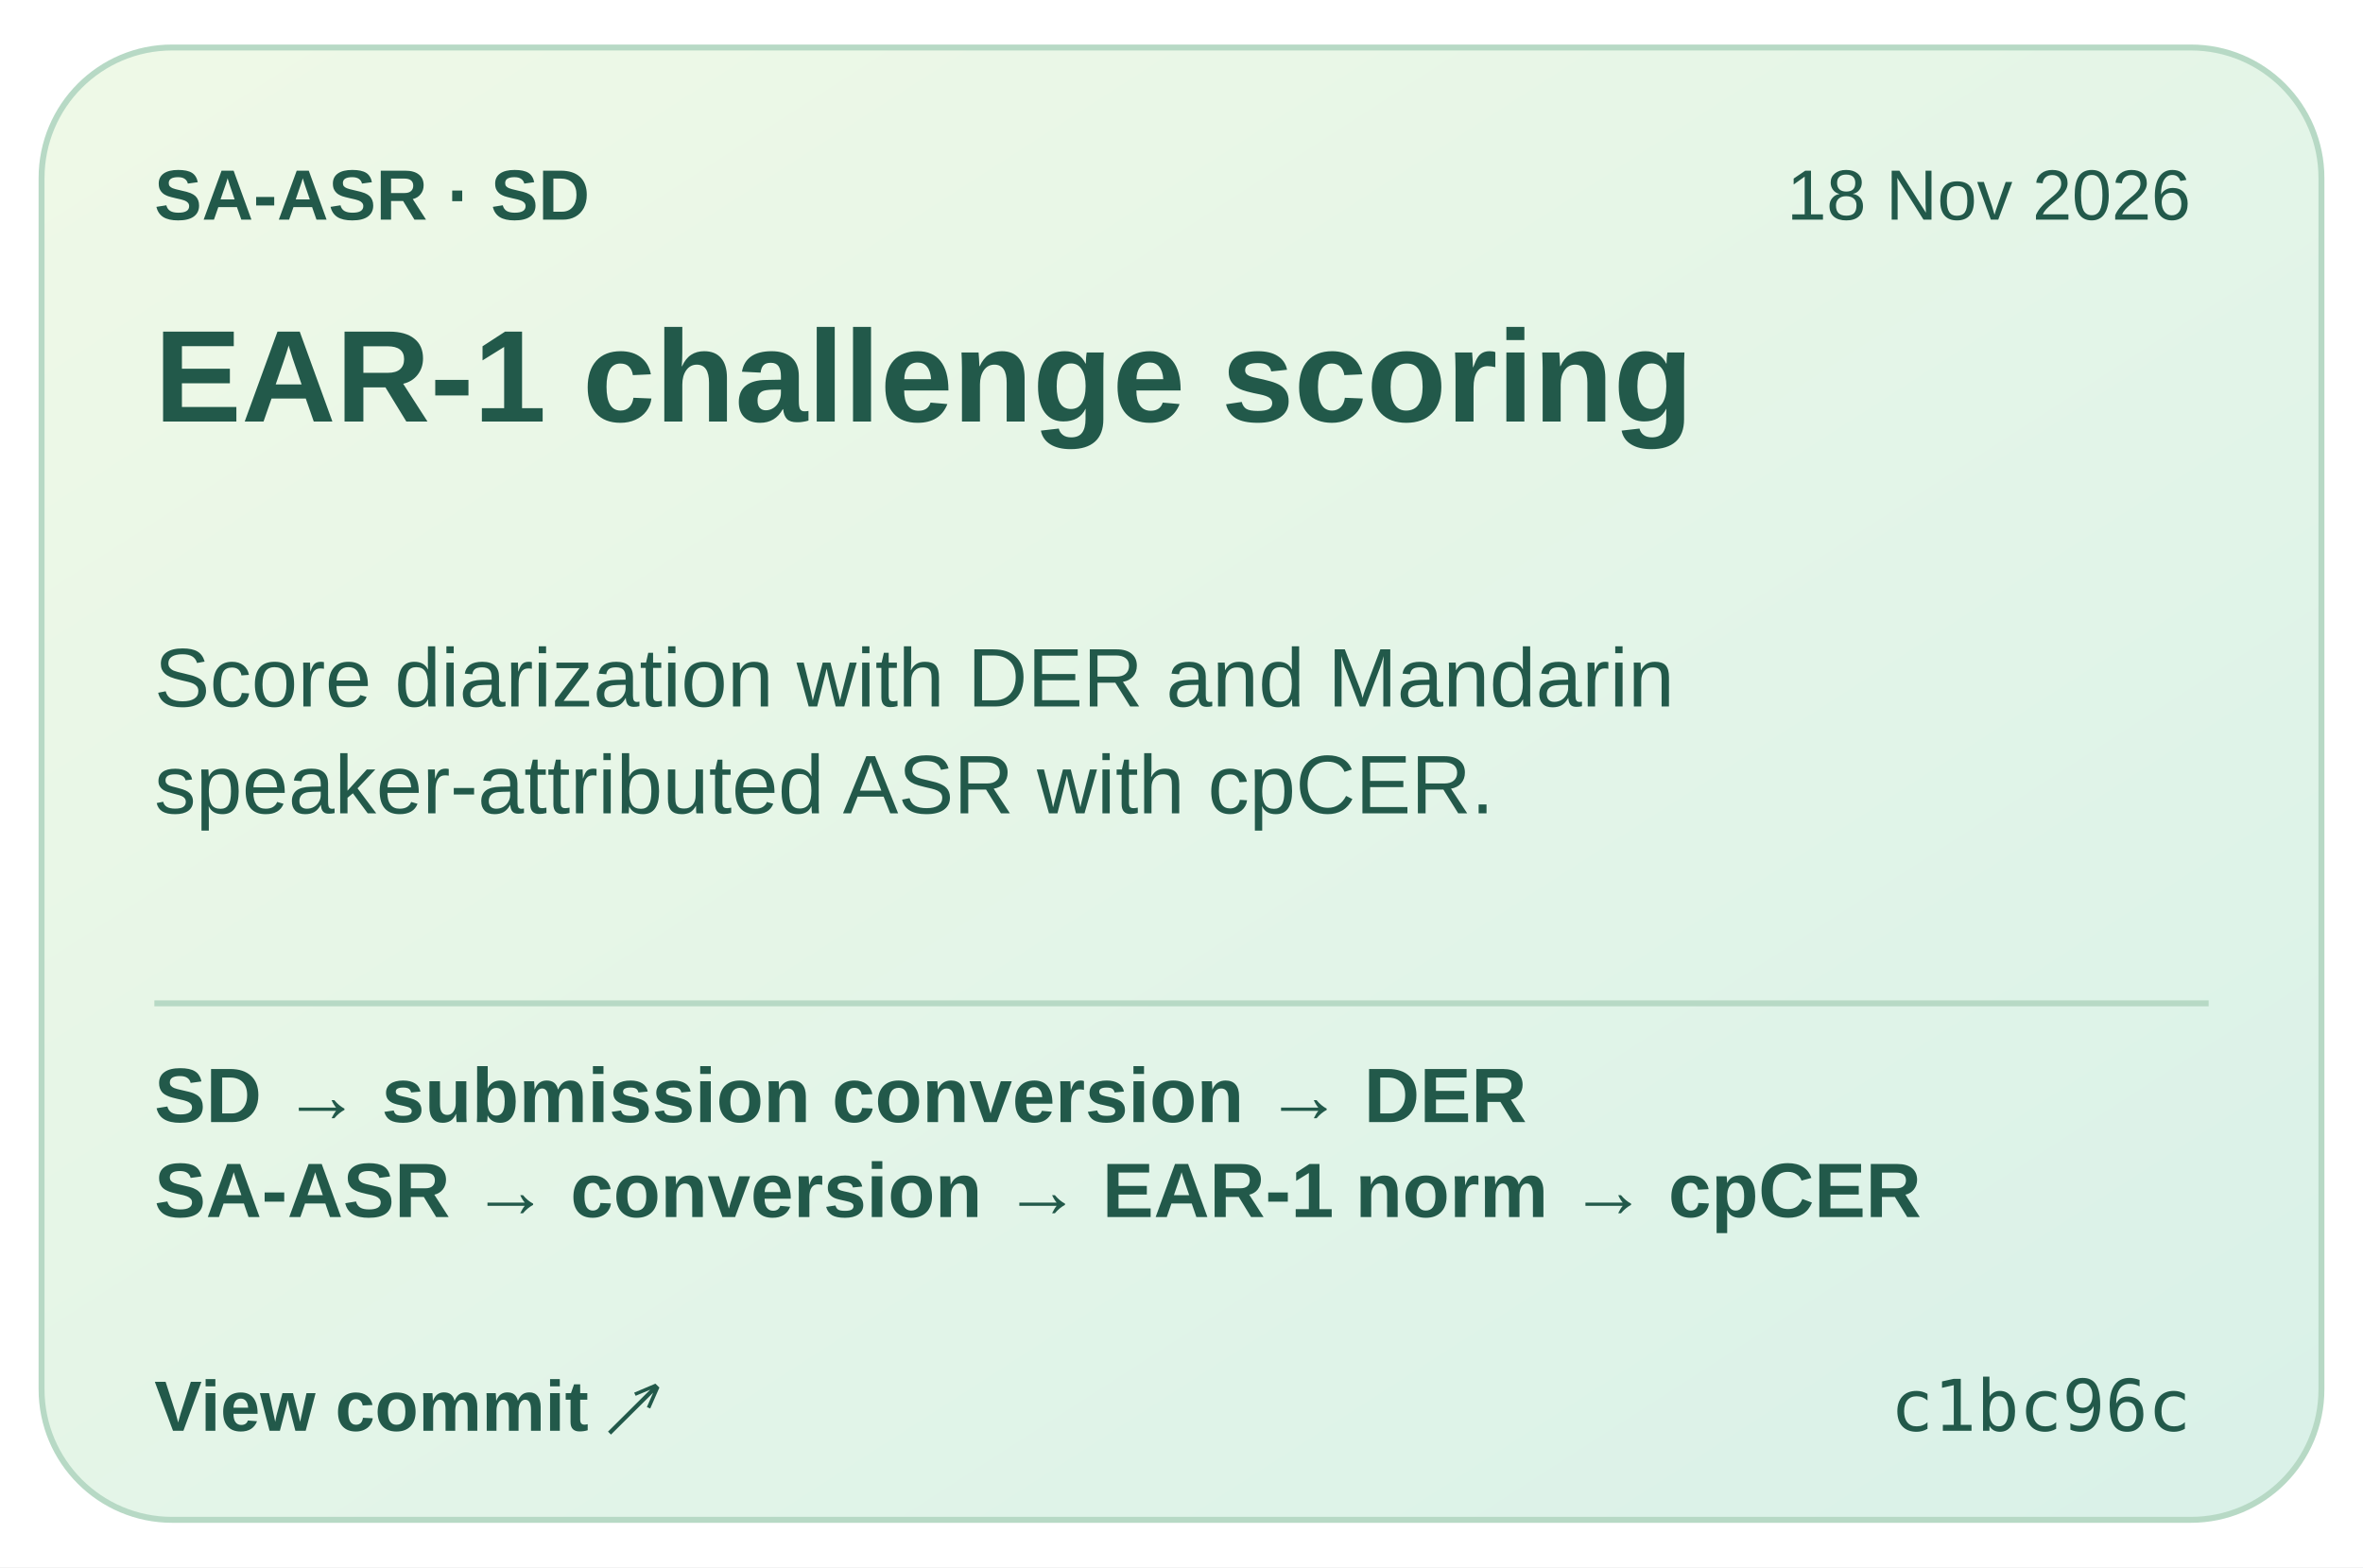
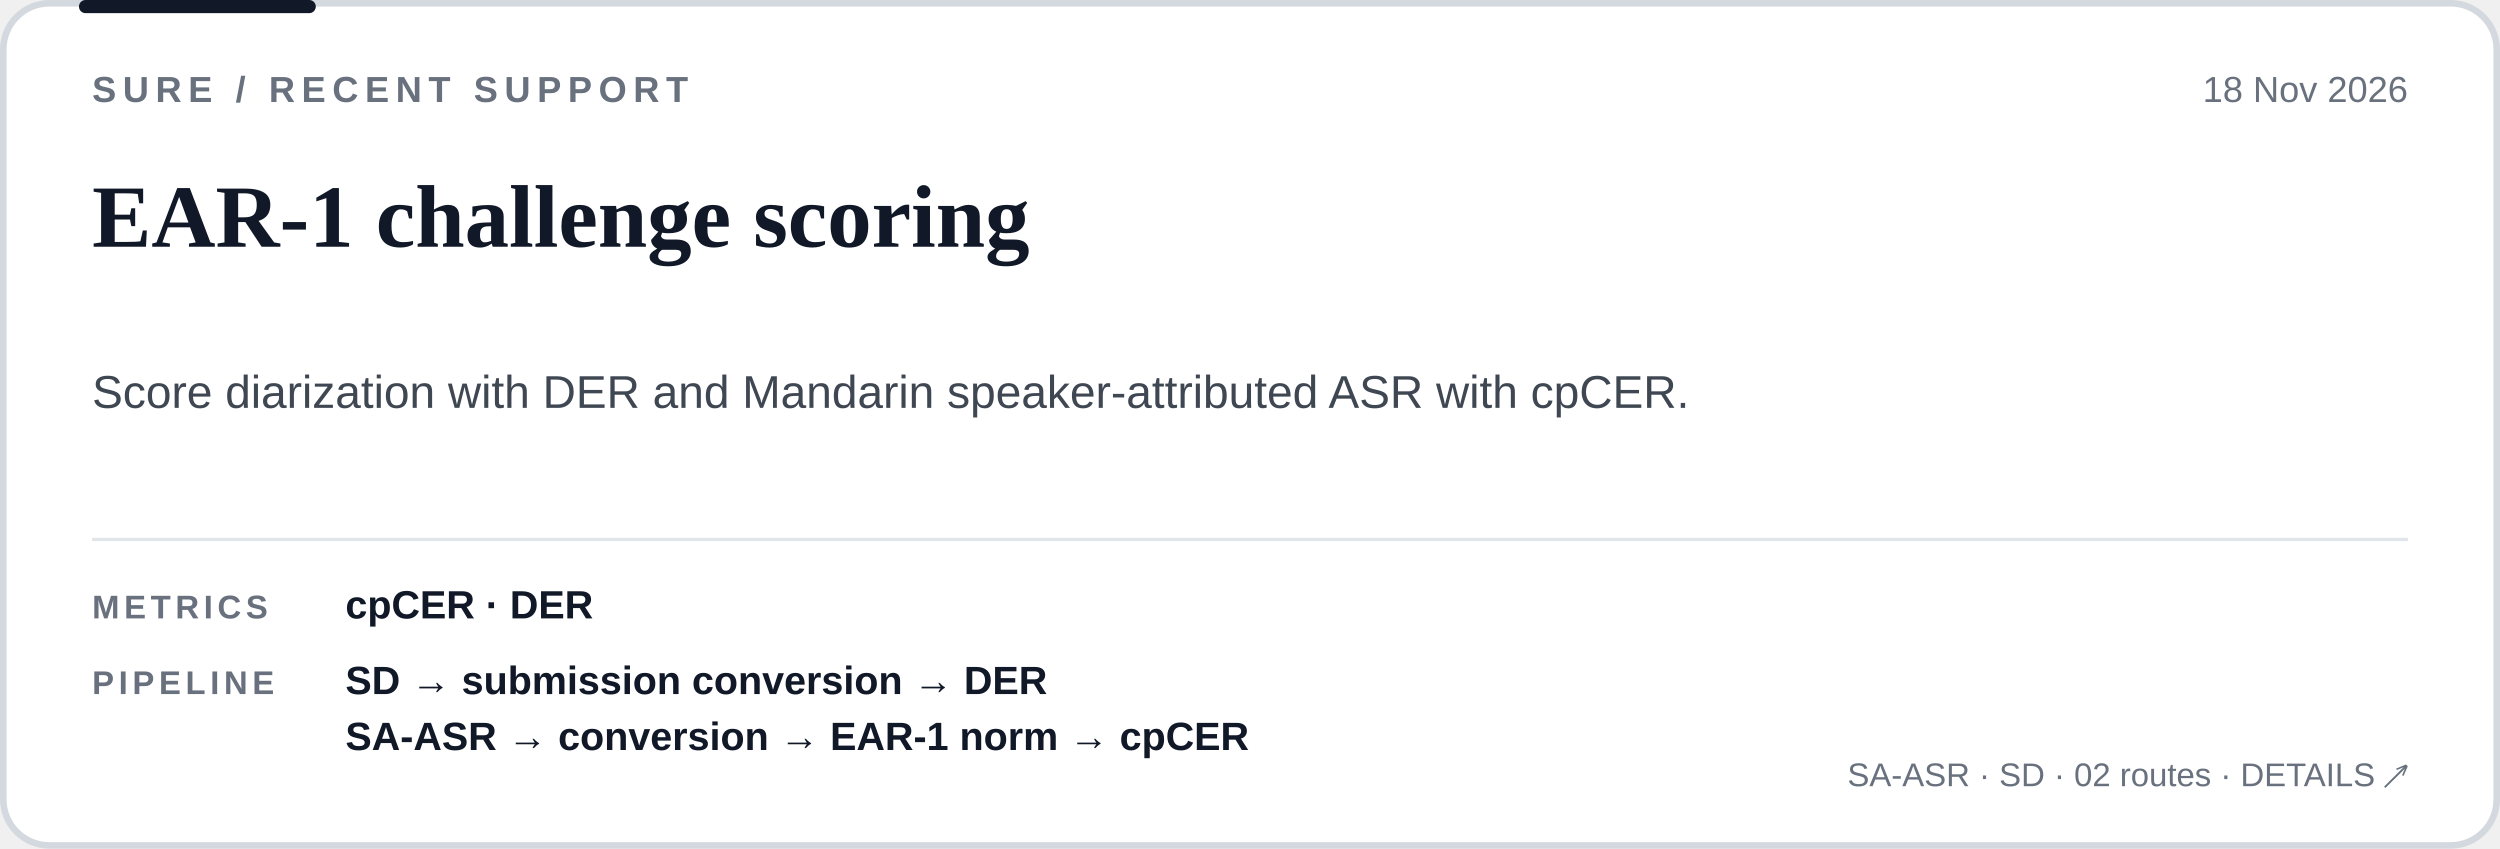
- <svg xmlns="http://www.w3.org/2000/svg" width="398" height="264" viewBox="0 0 398 264">
-   <defs>
-     <linearGradient id="wash" x2="1" y2="1">
-       <stop stop-color="#eff9e7" />
-       <stop offset="1" stop-color="#d9f1e8" />
-     </linearGradient>
-   </defs>
-   <rect width="398" height="264" fill="#fff" />
-   <rect x="7" y="8" width="384" height="248" rx="22" fill="url(#wash)" stroke="#b7d9c5" />
-   <g font-family="Arial, Helvetica, sans-serif" fill="#22594a">
-     <text font-size="12" font-weight="700">
-       <tspan x="26" y="37">SA-ASR · SD</tspan>
-     </text>
-     <text x="369" y="37" text-anchor="end" font-size="12">18 Nov 2026</text>
-     <text font-size="22" font-weight="700">
-       <tspan x="26" y="71">EAR-1 challenge scoring</tspan>
-     </text>
-     <text font-size="14">
-       <tspan x="26" y="119">Score diarization with DER and Mandarin</tspan>
-       <tspan x="26" y="137">speaker-attributed ASR with cpCER.</tspan>
-     </text>
-     <path d="M26 169h346" stroke="#b7d9c5" />
-     <text font-size="13" font-weight="600">
-       <tspan x="26" y="189">SD → submission conversion → DER</tspan>
-       <tspan x="26" y="205">SA-ASR → conversion → EAR-1 norm → cpCER</tspan>
-     </text>
-     <text x="26" y="241" font-size="12" font-weight="700">View commit ↗</text>
-     <text x="369" y="241" text-anchor="end" font-size="12" font-family="monospace">c1bc96c</text>
+ <svg xmlns="http://www.w3.org/2000/svg" width="760" height="258" viewBox="0 0 760 258" role="img" aria-labelledby="title desc">
+   <rect x="1" y="1" width="758" height="256" rx="14" fill="#ffffff" stroke="#d4d9df" stroke-width="2" />
+   <rect x="24" y="0" width="72" height="4" rx="2" fill="#111827" />
+   <g font-family="Arial, Helvetica, sans-serif">
+     <text x="28" y="31" fill="#68717d" font-size="11" font-weight="700" letter-spacing="2">SURE / RECENT SUPPORT</text>
+     <text x="732" y="31" text-anchor="end" fill="#68717d" font-size="11">18 Nov 2026</text>
+     <text x="28" y="75" fill="#111827" font-family="Georgia,Times New Roman,serif" font-size="27" font-weight="700">EAR-1 challenge scoring</text>
+     <text x="28" y="124" fill="#3f4752" font-family="Arial,sans-serif" font-size="14" font-weight="400">Score diarization with DER and Mandarin speaker-attributed ASR with cpCER.</text>
+     <line x1="28" y1="164" x2="732" y2="164" stroke="#e1e5e9" />
+     <text x="28" y="188" fill="#68717d" font-size="10" font-weight="700" letter-spacing="1.4">METRICS</text>
+     <text x="105" y="188" fill="#111827" font-size="12" font-weight="700">cpCER · DER</text>
+     <text x="28" y="211" fill="#68717d" font-size="10" font-weight="700" letter-spacing="1.4">PIPELINE</text>
+     <text x="105" y="211" fill="#111827" font-family="Arial,sans-serif" font-size="12" font-weight="600">SD → submission conversion → DER</text>
+     <text x="105" y="228" fill="#111827" font-family="Arial,sans-serif" font-size="12" font-weight="600">SA-ASR → conversion → EAR-1 norm → cpCER</text>
+     <text x="732" y="239" text-anchor="end" fill="#68717d" font-size="10">SA-ASR · SD · 02 routes · DETAILS ↗</text>
  </g>
</svg>
